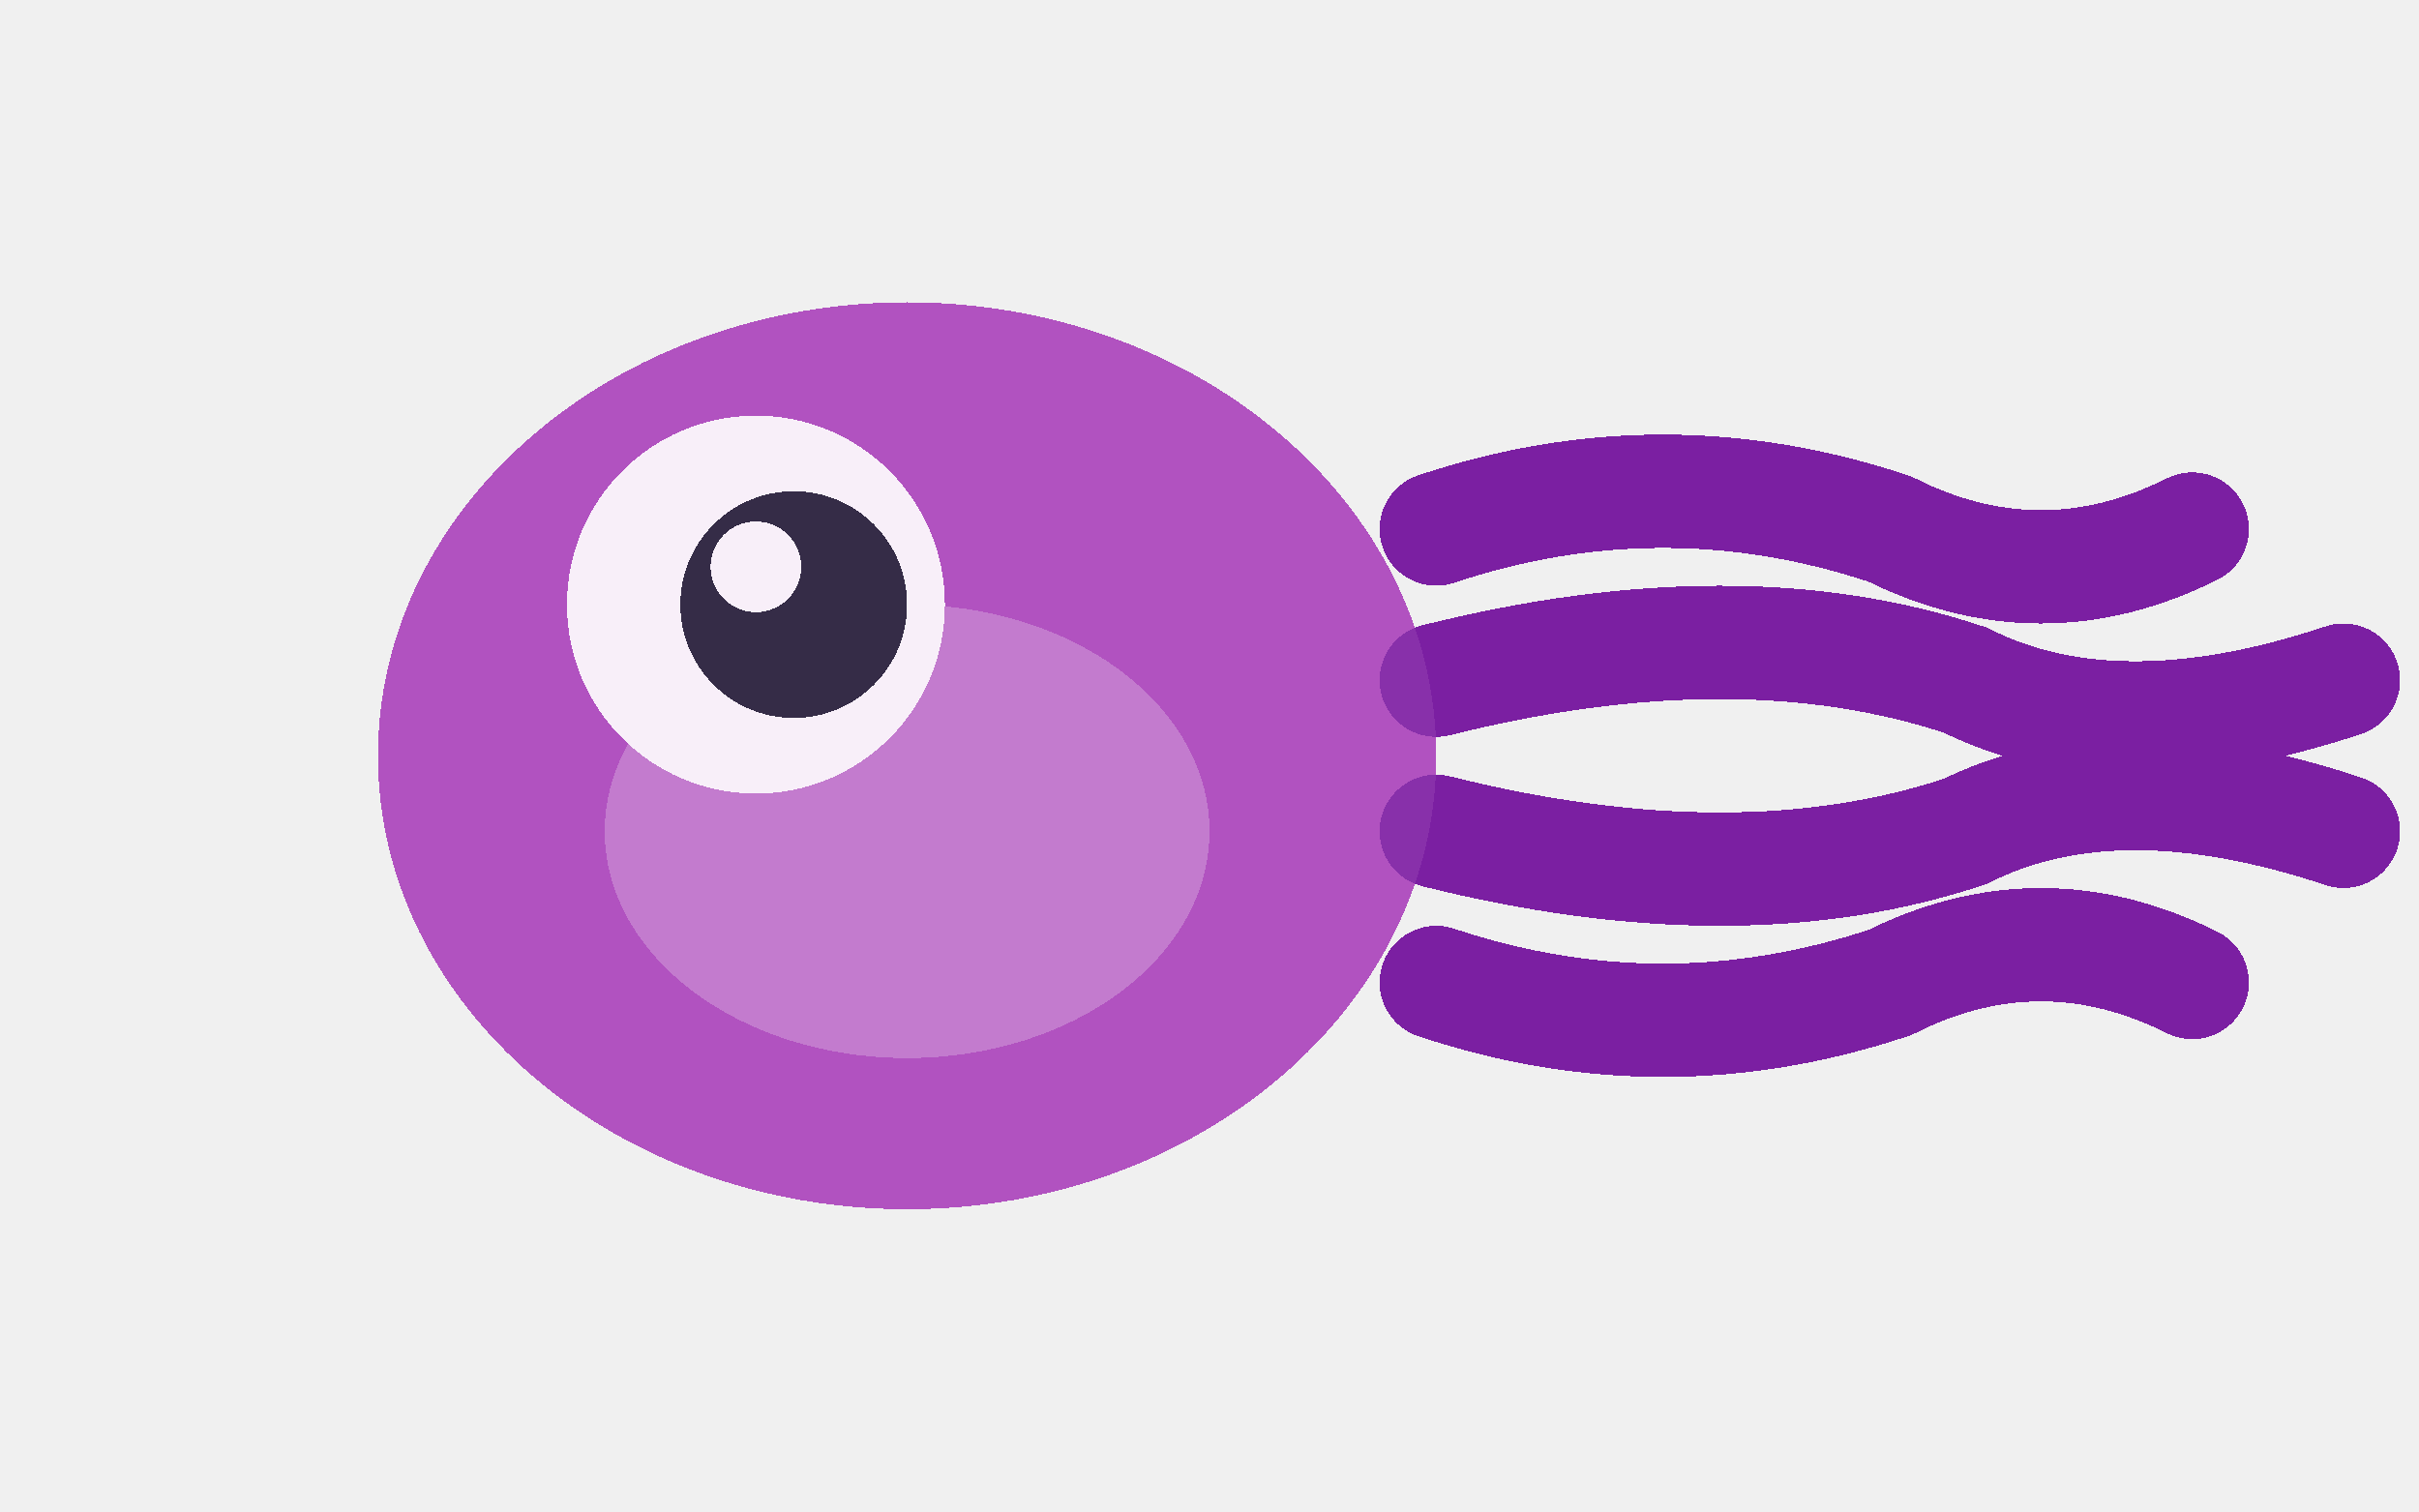
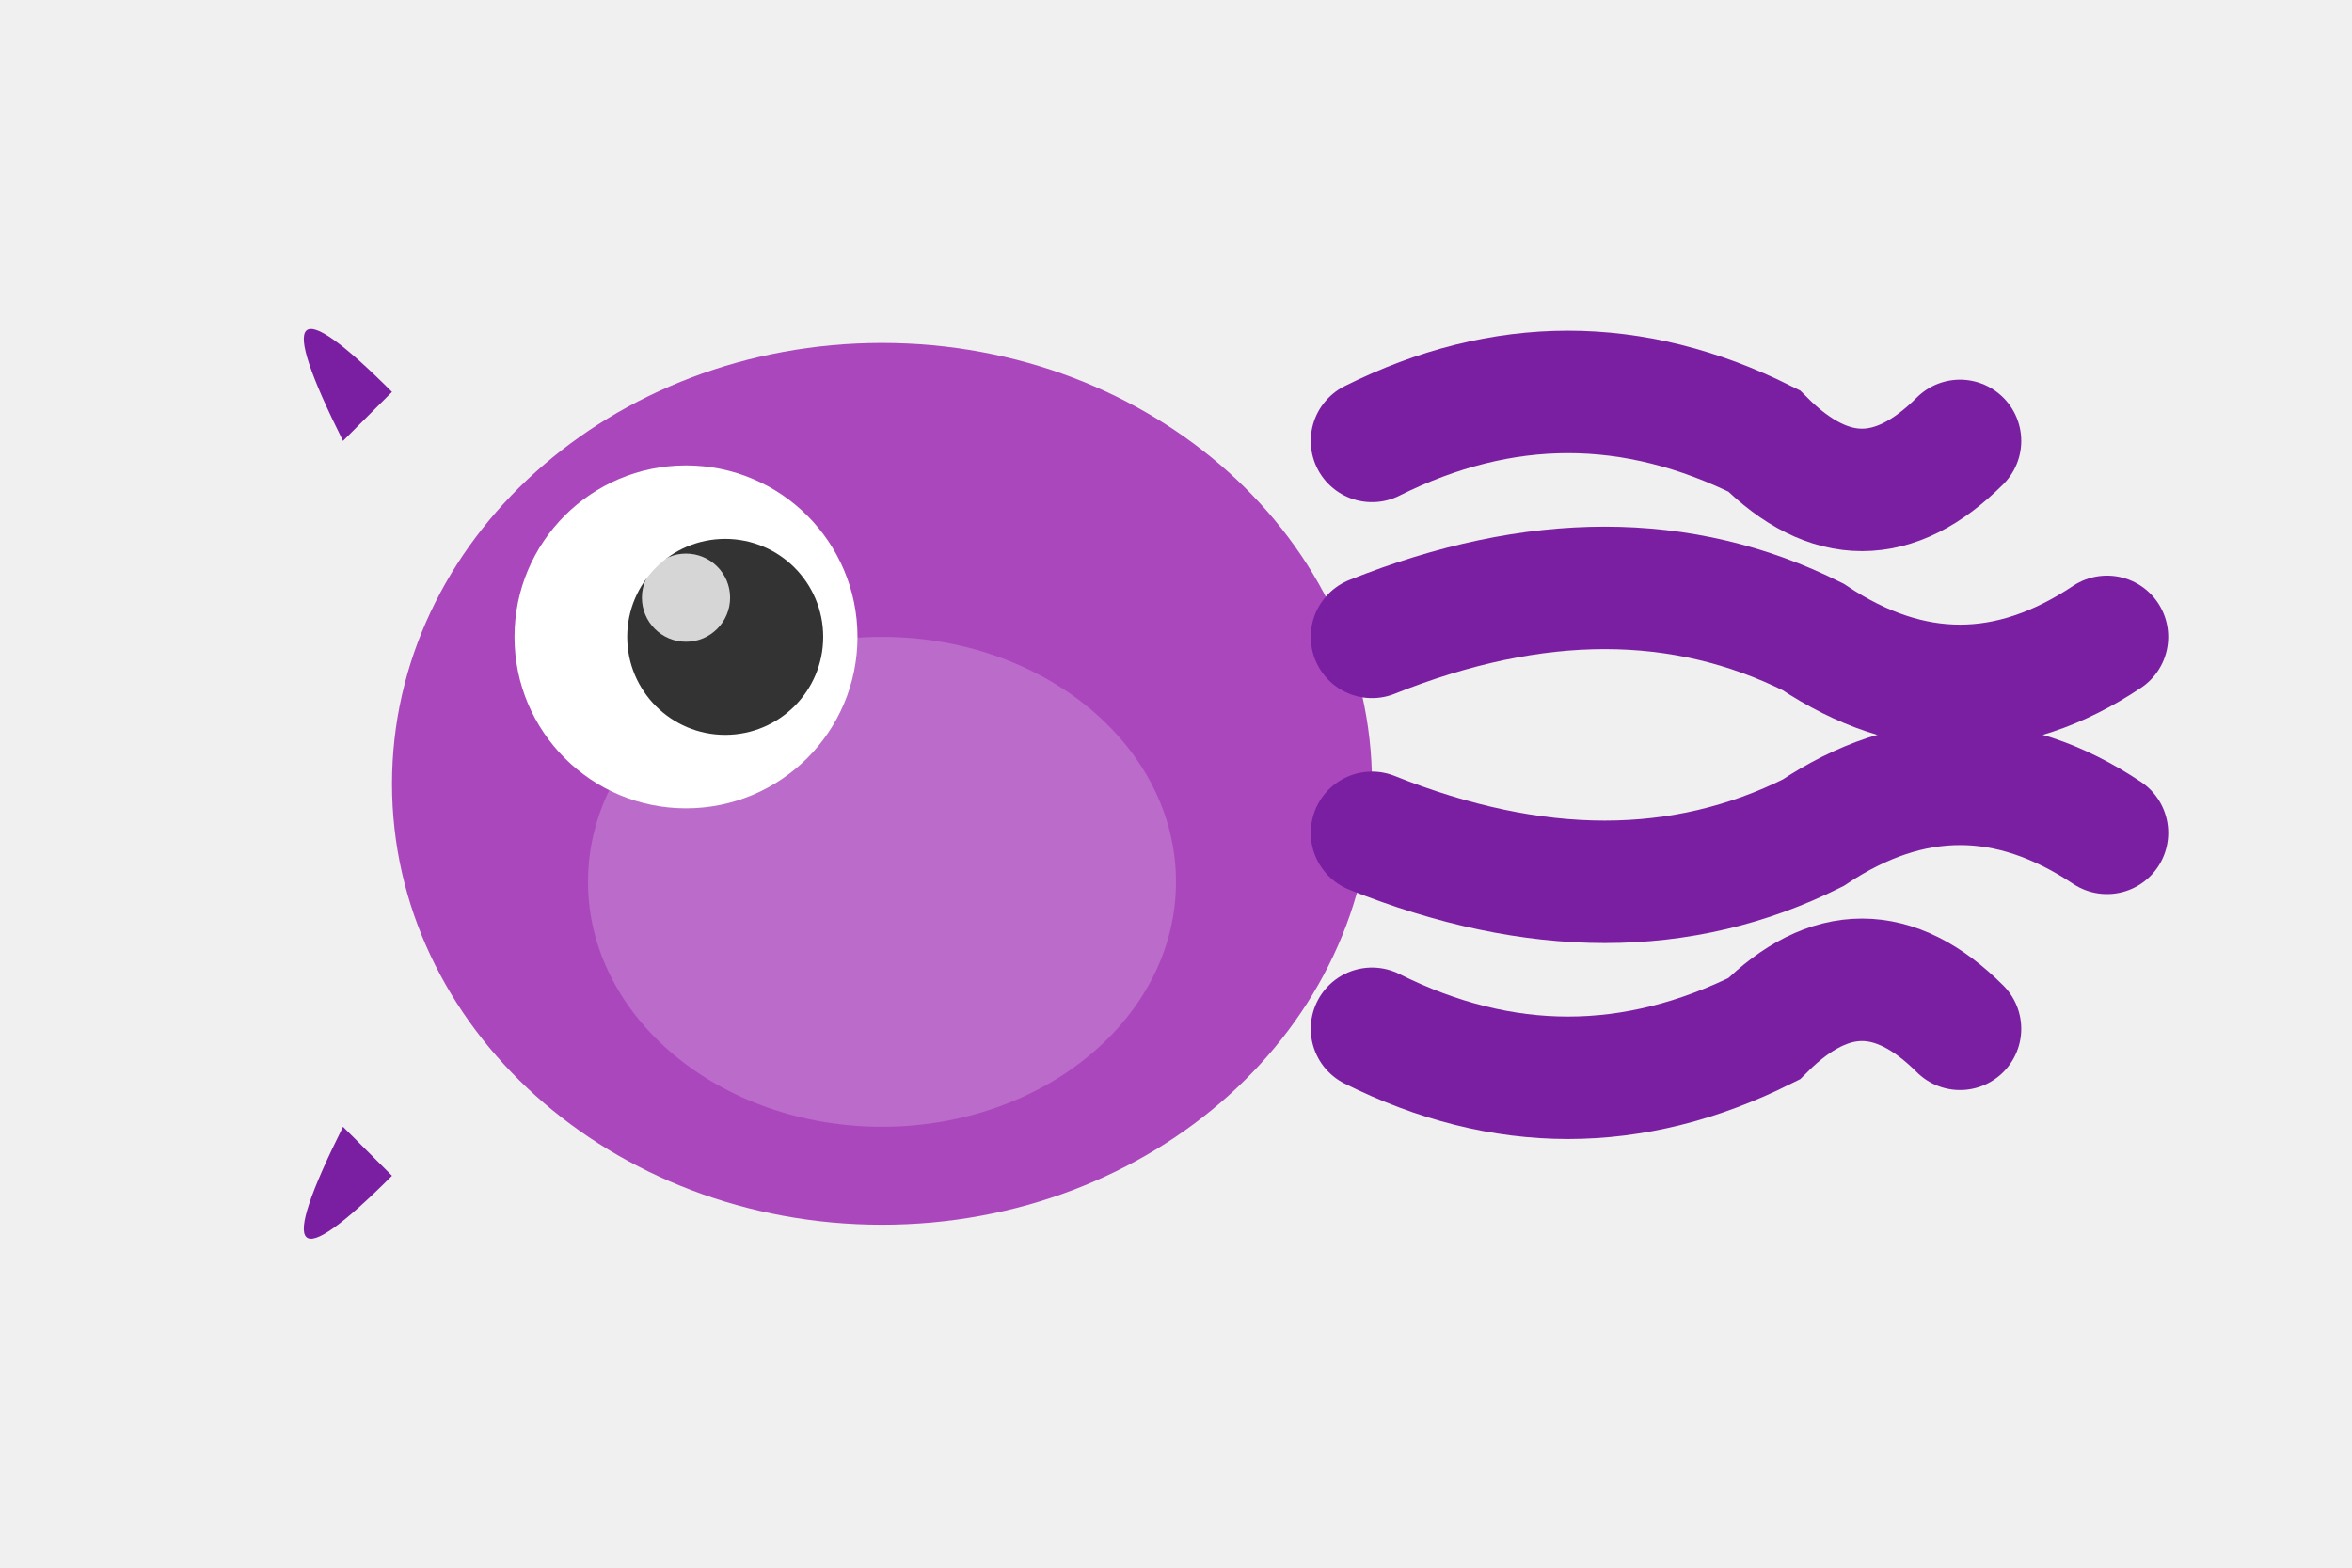
- <svg xmlns="http://www.w3.org/2000/svg" viewBox="0 0 32 20" width="64" height="40" shape-rendering="crispEdges">
-   <ellipse cx="12" cy="10" rx="7" ry="6" fill="#AB47BC" />
-   <ellipse cx="12" cy="11" rx="4" ry="3" fill="#E1BEE7" opacity="0.4" />
-   <path d="M5,6 L3,4 L6,7 Z" fill="#7B1FA2" />
-   <path d="M5,14 L3,16 L6,13 Z" fill="#7B1FA2" />
-   <path d="M19,7 Q22,6 25,7 Q27,8 29,7" fill="none" stroke="#7B1FA2" stroke-width="1.5" stroke-linecap="round" />
-   <path d="M19,9 Q23,8 26,9 Q28,10 31,9" fill="none" stroke="#7B1FA2" stroke-width="1.5" stroke-linecap="round" />
-   <path d="M19,11 Q23,12 26,11 Q28,10 31,11" fill="none" stroke="#7B1FA2" stroke-width="1.5" stroke-linecap="round" />
-   <path d="M19,13 Q22,14 25,13 Q27,12 29,13" fill="none" stroke="#7B1FA2" stroke-width="1.5" stroke-linecap="round" />
-   <circle cx="10" cy="8" r="2.5" fill="white" />
-   <circle cx="10.5" cy="8" r="1.5" fill="#1a1a2e" />
-   <circle cx="10" cy="7.5" r="0.6" fill="white" />
-   <ellipse cx="12" cy="10" rx="7" ry="6" fill="#CE93D8" opacity="0.15">
-     <animate attributeName="opacity" values="0.1;0.25;0.1" dur="2s" repeatCount="indefinite" />
-   </ellipse>
+ <svg xmlns="http://www.w3.org/2000/svg" viewBox="0 0 48 32" width="48" height="32">
+   <ellipse cx="18" cy="16" rx="10" ry="9" fill="#AB47BC" />
+   <ellipse cx="18" cy="18" rx="6" ry="5" fill="#E1BEE7" opacity="0.3" />
+   <path d="M8,8 Q5,5 7,9 Z" fill="#7B1FA2" />
+   <path d="M8,24 Q5,27 7,23 Z" fill="#7B1FA2" />
+   <path d="M28,9 Q32,7 36,9 Q38,11 40,9" fill="none" stroke="#7B1FA2" stroke-width="2.5" stroke-linecap="round" />
+   <path d="M28,13 Q33,11 37,13 Q40,15 43,13" fill="none" stroke="#7B1FA2" stroke-width="2.5" stroke-linecap="round" />
+   <path d="M28,17 Q33,19 37,17 Q40,15 43,17" fill="none" stroke="#7B1FA2" stroke-width="2.5" stroke-linecap="round" />
+   <path d="M28,21 Q32,23 36,21 Q38,19 40,21" fill="none" stroke="#7B1FA2" stroke-width="2.5" stroke-linecap="round" />
+   <circle cx="14" cy="13" r="3.5" fill="white" />
+   <circle cx="14.8" cy="13" r="2" fill="#333" />
+   <circle cx="14" cy="12.2" r="0.9" fill="white" opacity="0.8" />
</svg>
